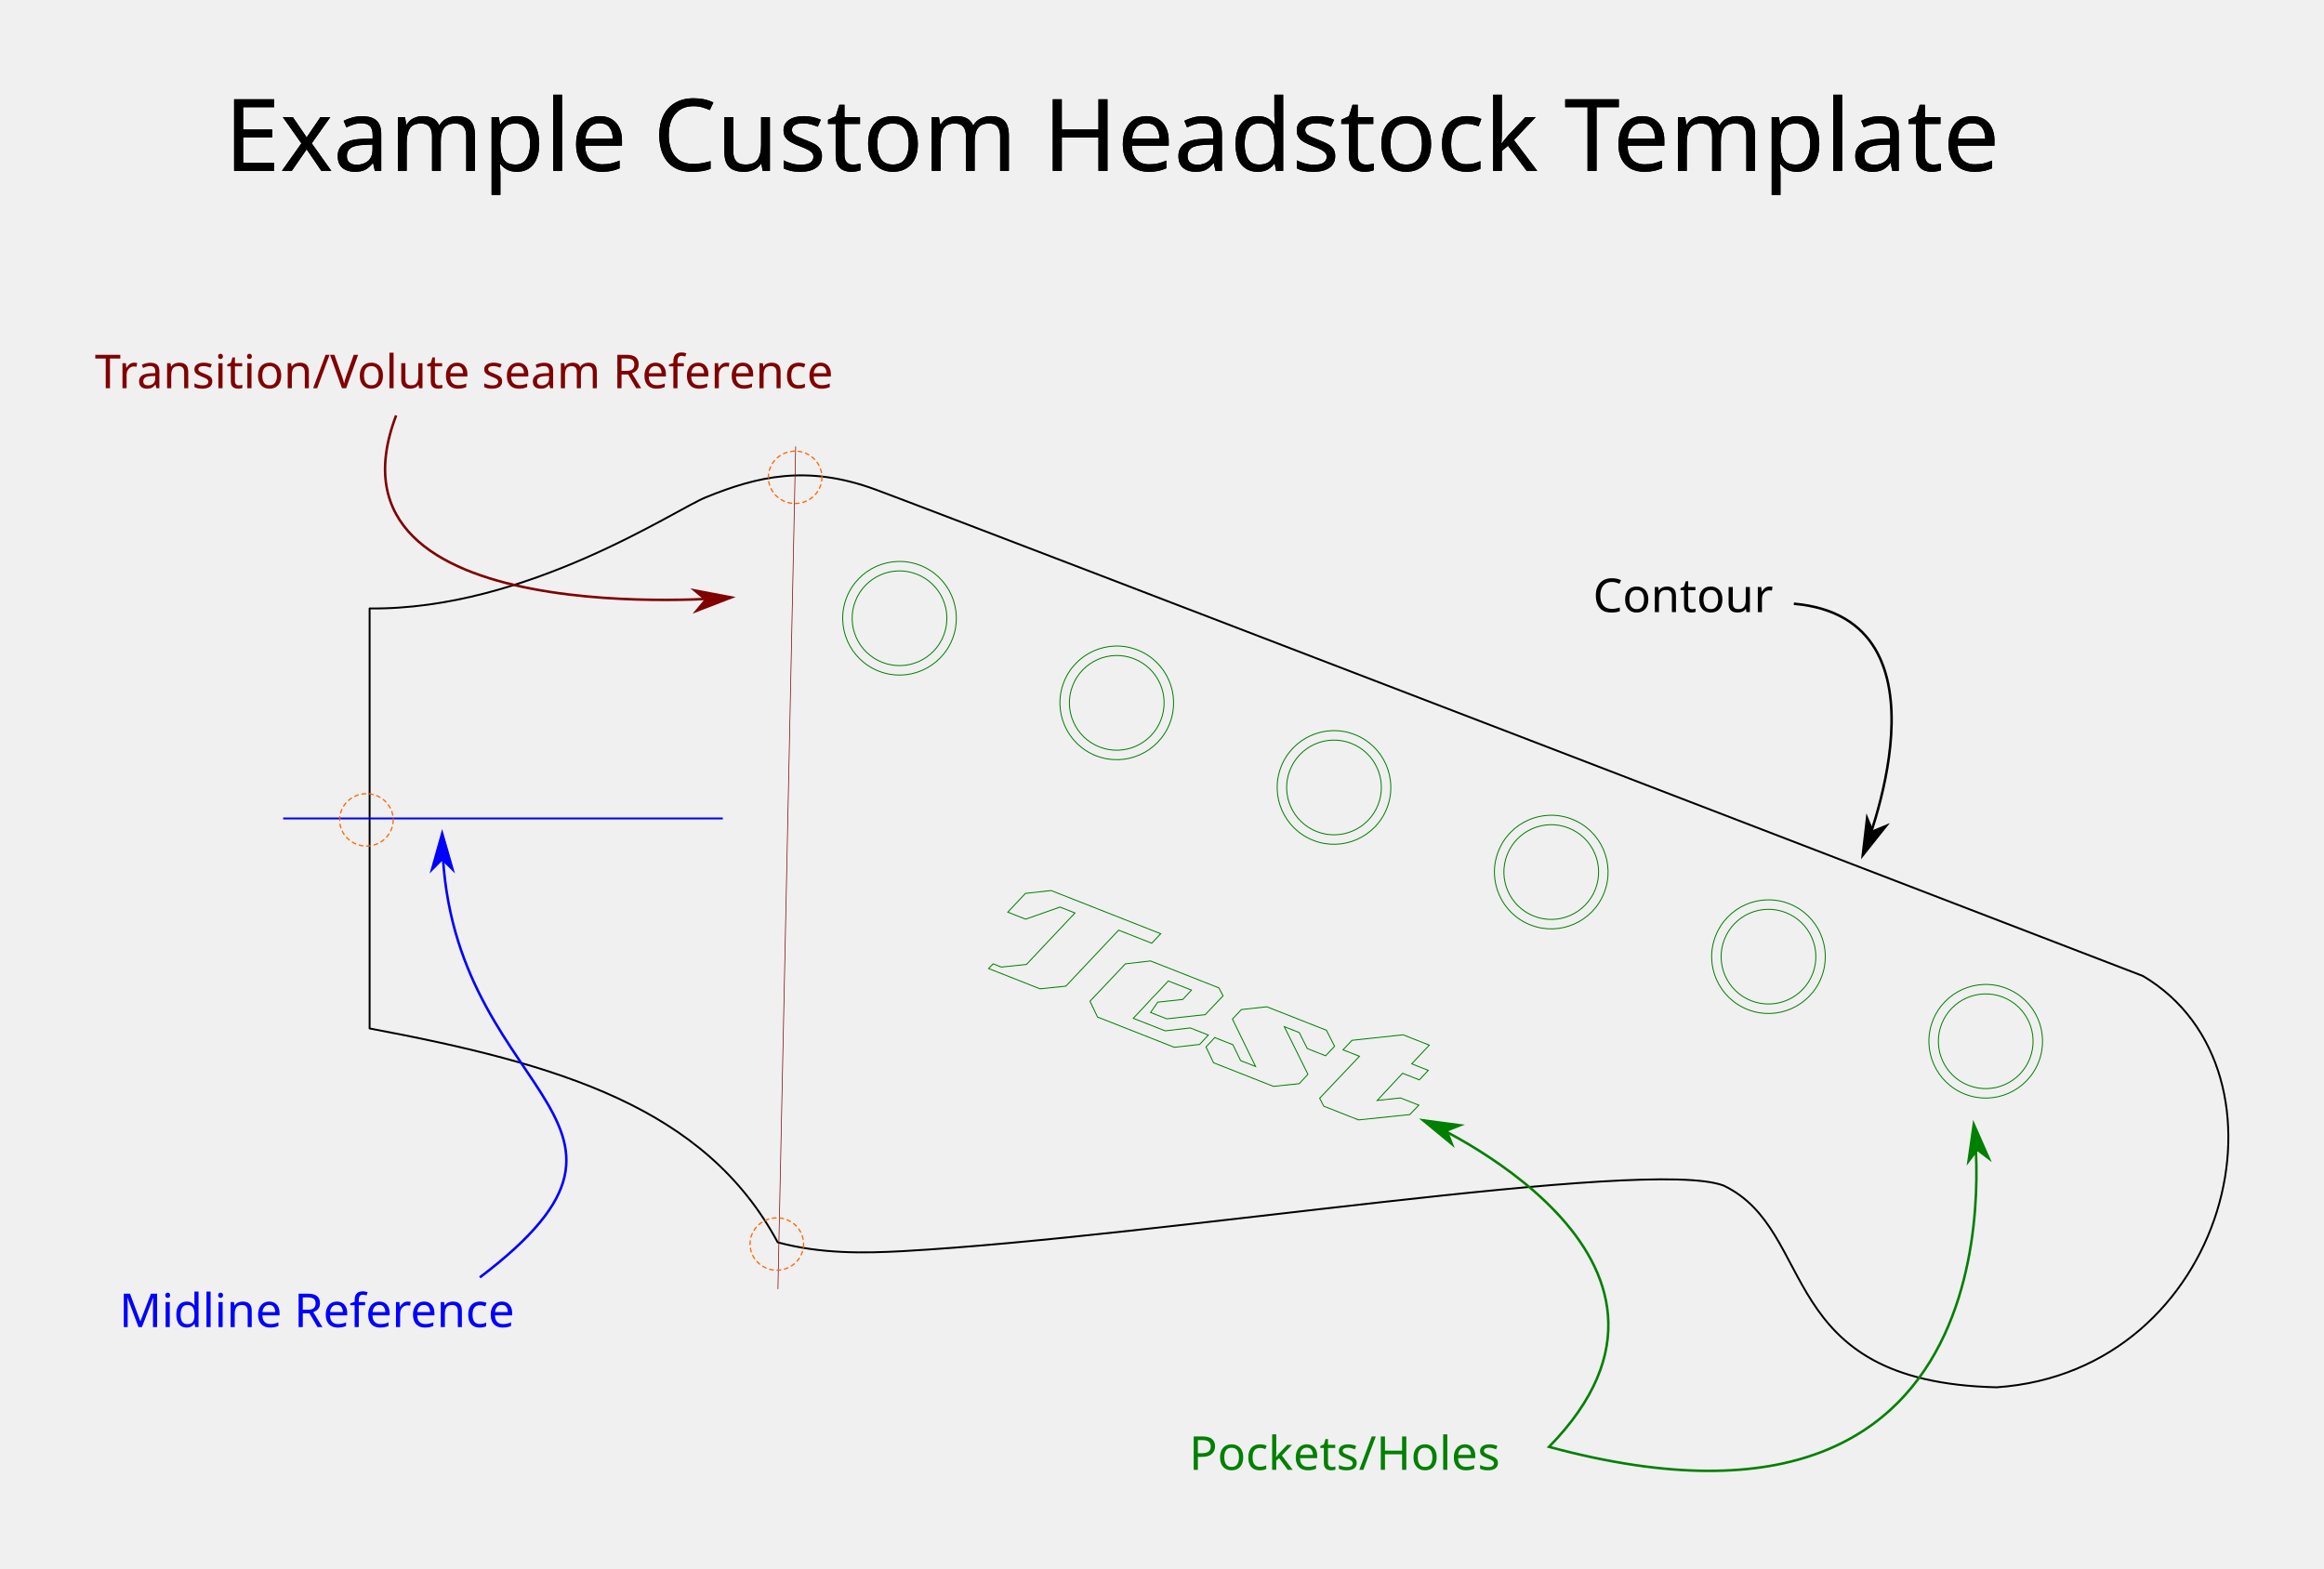
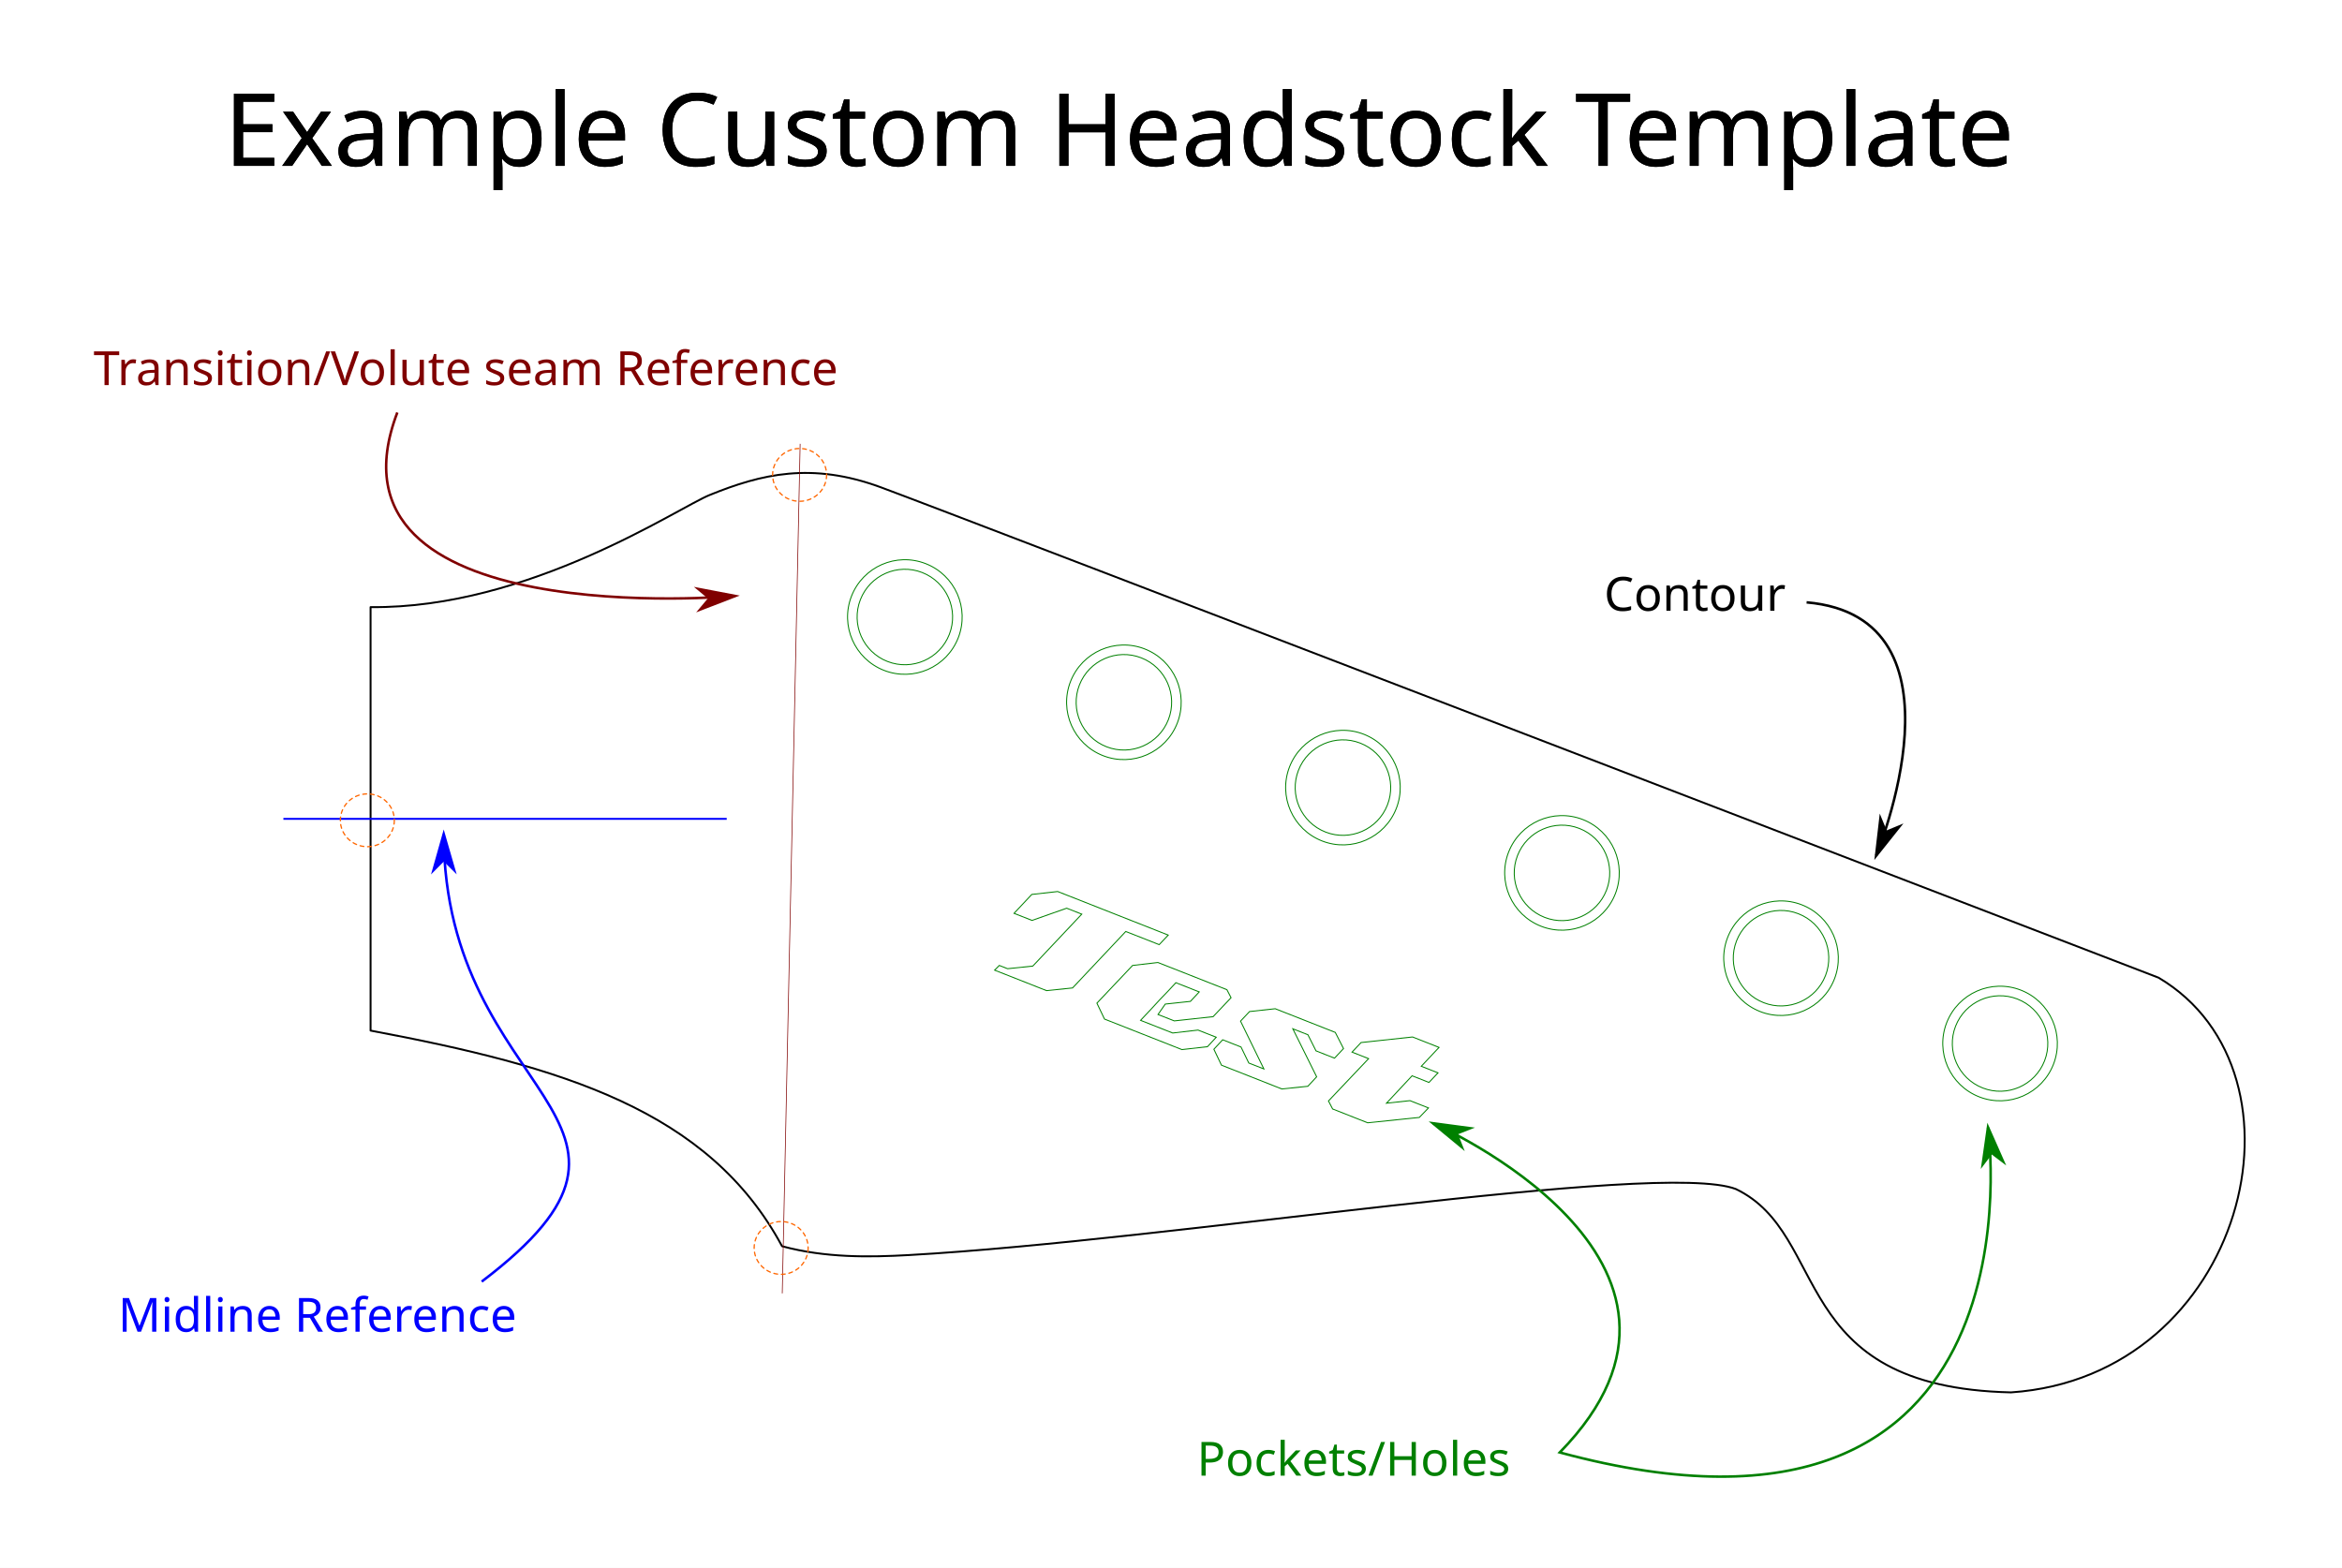
- <svg xmlns="http://www.w3.org/2000/svg" height="165.685mm" width="245.401mm" id="svg2" version="1.1" viewBox="0 0 869.532 587.074">
+ <svg xmlns="http://www.w3.org/2000/svg" height="164.22mm" width="245.272mm" id="svg2" version="1.1" viewBox="0 0 869.074 581.88">
  <defs id="defs5">
    <marker style="overflow:visible" id="marker5376" refX="0" refY="0" orient="auto">
      <path transform="matrix(-0.8,0,0,-0.8,-10,0)" style="fill:#0000ff;fill-opacity:1;fill-rule:evenodd;stroke:#0000ff;stroke-width:1pt;stroke-opacity:1" d="M 0,0 5,-5 -12.5,0 5,5 Z" id="path5374" />
    </marker>
    <marker orient="auto" refY="0" refX="0" id="marker4818" style="overflow:visible">
      <path id="path4816" d="M 0,0 5,-5 -12.5,0 5,5 Z" style="fill:#800000;fill-opacity:1;fill-rule:evenodd;stroke:#800000;stroke-width:1pt;stroke-opacity:1" transform="matrix(-0.8,0,0,-0.8,-10,0)" />
    </marker>
    <marker orient="auto" refY="0" refX="0" id="Arrow1Lstart" style="overflow:visible">
      <path id="path852" d="M 0,0 5,-5 -12.5,0 5,5 Z" style="fill:#008000;fill-opacity:1;fill-rule:evenodd;stroke:#008000;stroke-width:1pt;stroke-opacity:1" transform="matrix(0.8,0,0,0.8,10,0)" />
    </marker>
    <marker style="overflow:visible" id="marker1564" refX="0" refY="0" orient="auto">
      <path transform="matrix(-0.8,0,0,-0.8,-10,0)" style="fill:#008000;fill-opacity:1;fill-rule:evenodd;stroke:#008000;stroke-width:1pt;stroke-opacity:1" d="M 0,0 5,-5 -12.5,0 5,5 Z" id="path1562" />
    </marker>
    <marker orient="auto" refY="0" refX="0" id="Arrow1Lend" style="overflow:visible">
      <path id="path855" d="M 0,0 5,-5 -12.5,0 5,5 Z" style="fill:#000000;fill-opacity:1;fill-rule:evenodd;stroke:#000000;stroke-width:1pt;stroke-opacity:1" transform="matrix(-0.8,0,0,-0.8,-10,0)" />
    </marker>
  </defs>
-   <path style="fill:none;fill-opacity:0.75;fill-rule:evenodd;stroke:#000000;stroke-width:0.709;stroke-linecap:round;stroke-linejoin:round;stroke-miterlimit:4;stroke-dasharray:none;stroke-opacity:1" d="m 264.138,186.061 c -11.533,4.612 -67.065,42.276 -125.844,41.616 V 384.841 c 71,13.357 125.528,29.531 152.688,80.031 16.156,4.359 32.338,4.091 47.002,3.281 97.44,-5.45 278.496,-35.343 306.925,-24.513 35.518,17.019 18.691,73.562 102.114,75.476 86.935,-5.92 114.692,-118.393 54.756,-153.911 0,0 -448.639,-172.635 -474.229,-182.029 -25.59,-9.394 -44.163,-4.941 -63.411,2.886 z" id="contour" />
-   <path style="fill:none;stroke:#0000ff;stroke-width:0.709;stroke-linecap:butt;stroke-linejoin:miter;stroke-miterlimit:4;stroke-dasharray:none;stroke-opacity:1" d="M 105.943,306.259 H 270.452" id="midline" />
-   <path style="opacity:1;fill:none;fill-opacity:1;stroke:#008000;stroke-width:0.354;stroke-linecap:round;stroke-linejoin:bevel;stroke-miterlimit:4;stroke-dasharray:none;stroke-opacity:1;paint-order:stroke fill markers" d="m 434.348,269.434 a 17.717,17.717 0 0 1 -22.938,10.079 17.717,17.717 0 0 1 -10.079,-22.938 17.717,17.717 0 0 1 22.938,-10.079 17.717,17.717 0 0 1 10.079,22.938 z" id="h1_00_1000" />
-   <path style="opacity:1;fill:none;fill-opacity:1;stroke:#008000;stroke-width:0.354;stroke-linecap:round;stroke-linejoin:bevel;stroke-miterlimit:4;stroke-dasharray:none;stroke-opacity:1;paint-order:stroke fill markers" d="m 437.65,270.72 a 21.26,21.26 0 0 1 -27.526,12.095 21.26,21.26 0 0 1 -12.095,-27.526 21.26,21.26 0 0 1 27.526,-12.095 21.26,21.26 0 0 1 12.095,27.526 z" id="h2_500_1000" />
-   <path id="h3_0_1000" d="m 515.63,301.092 a 17.717,17.717 0 0 1 -22.938,10.079 17.717,17.717 0 0 1 -10.079,-22.938 17.717,17.717 0 0 1 22.938,-10.079 17.717,17.717 0 0 1 10.079,22.938 z" style="opacity:1;fill:none;fill-opacity:1;stroke:#008000;stroke-width:0.354;stroke-linecap:round;stroke-linejoin:bevel;stroke-miterlimit:4;stroke-dasharray:none;stroke-opacity:1;paint-order:stroke fill markers" />
-   <path id="h8_500_1000" d="m 518.932,302.377 a 21.26,21.26 0 0 1 -27.526,12.095 21.26,21.26 0 0 1 -12.095,-27.526 21.26,21.26 0 0 1 27.526,-12.095 21.26,21.26 0 0 1 12.095,27.526 z" style="opacity:1;fill:none;fill-opacity:1;stroke:#008000;stroke-width:0.354;stroke-linecap:round;stroke-linejoin:bevel;stroke-miterlimit:4;stroke-dasharray:none;stroke-opacity:1;paint-order:stroke fill markers" />
-   <path style="opacity:1;fill:none;fill-opacity:1;stroke:#008000;stroke-width:0.354;stroke-linecap:round;stroke-linejoin:bevel;stroke-miterlimit:4;stroke-dasharray:none;stroke-opacity:1;paint-order:stroke fill markers" d="m 596.912,332.749 a 17.717,17.717 0 0 1 -22.938,10.079 17.717,17.717 0 0 1 -10.079,-22.938 17.717,17.717 0 0 1 22.938,-10.079 17.717,17.717 0 0 1 10.079,22.938 z" id="h4_0_1000" />
-   <path style="opacity:1;fill:none;fill-opacity:1;stroke:#008000;stroke-width:0.354;stroke-linecap:round;stroke-linejoin:bevel;stroke-miterlimit:4;stroke-dasharray:none;stroke-opacity:1;paint-order:stroke fill markers" d="m 600.214,334.035 a 21.26,21.26 0 0 1 -27.526,12.095 21.26,21.26 0 0 1 -12.095,-27.526 21.26,21.26 0 0 1 27.526,-12.095 21.26,21.26 0 0 1 12.095,27.526 z" id="h9_500_1000" />
-   <path id="h5_0_1000" d="m 678.195,364.406 a 17.717,17.717 0 0 1 -22.938,10.079 17.717,17.717 0 0 1 -10.079,-22.938 17.717,17.717 0 0 1 22.938,-10.079 17.717,17.717 0 0 1 10.079,22.938 z" style="opacity:1;fill:none;fill-opacity:1;stroke:#008000;stroke-width:0.354;stroke-linecap:round;stroke-linejoin:bevel;stroke-miterlimit:4;stroke-dasharray:none;stroke-opacity:1;paint-order:stroke fill markers" />
-   <path id="h10_500_1000" d="m 681.496,365.692 a 21.26,21.26 0 0 1 -27.526,12.095 21.26,21.26 0 0 1 -12.095,-27.526 21.26,21.26 0 0 1 27.526,-12.095 21.26,21.26 0 0 1 12.095,27.526 z" style="opacity:1;fill:none;fill-opacity:1;stroke:#008000;stroke-width:0.354;stroke-linecap:round;stroke-linejoin:bevel;stroke-miterlimit:4;stroke-dasharray:none;stroke-opacity:1;paint-order:stroke fill markers" />
-   <path style="opacity:1;fill:none;fill-opacity:1;stroke:#008000;stroke-width:0.354;stroke-linecap:round;stroke-linejoin:bevel;stroke-miterlimit:4;stroke-dasharray:none;stroke-opacity:1;paint-order:stroke fill markers" d="m 353.066,237.777 a 17.717,17.717 0 0 1 -22.938,10.079 17.717,17.717 0 0 1 -10.079,-22.938 17.717,17.717 0 0 1 22.938,-10.079 17.717,17.717 0 0 1 10.079,22.938 z" id="h6_0_1000" />
-   <path style="opacity:1;fill:none;fill-opacity:1;stroke:#008000;stroke-width:0.354;stroke-linecap:round;stroke-linejoin:bevel;stroke-miterlimit:4;stroke-dasharray:none;stroke-opacity:1;paint-order:stroke fill markers" d="m 356.368,239.063 a 21.26,21.26 0 0 1 -27.526,12.095 21.26,21.26 0 0 1 -12.095,-27.526 21.26,21.26 0 0 1 27.526,-12.095 21.26,21.26 0 0 1 12.095,27.526 z" id="h11_500_1000" />
-   <path id="h13_0_1000" d="m 759.477,396.063 a 17.717,17.717 0 0 1 -22.938,10.079 17.717,17.717 0 0 1 -10.079,-22.938 17.717,17.717 0 0 1 22.938,-10.079 17.717,17.717 0 0 1 10.079,22.938 z" style="opacity:1;fill:none;fill-opacity:1;stroke:#008000;stroke-width:0.354;stroke-linecap:round;stroke-linejoin:bevel;stroke-miterlimit:4;stroke-dasharray:none;stroke-opacity:1;paint-order:stroke fill markers" />
-   <path id="h7_500_1000" d="m 762.778,397.349 a 21.26,21.26 0 0 1 -27.526,12.095 21.26,21.26 0 0 1 -12.095,-27.526 21.26,21.26 0 0 1 27.526,-12.095 21.26,21.26 0 0 1 12.095,27.526 z" style="opacity:1;fill:none;fill-opacity:1;stroke:#008000;stroke-width:0.354;stroke-linecap:round;stroke-linejoin:bevel;stroke-miterlimit:4;stroke-dasharray:none;stroke-opacity:1;paint-order:stroke fill markers" />
-   <path style="font-style:normal;font-variant:normal;font-weight:bold;font-stretch:normal;font-size:37.5px;line-height:1.25;font-family:'Hollowed Ground 5';-inkscape-font-specification:'Hollowed Ground 5, Bold';font-variant-ligatures:normal;font-variant-caps:normal;font-variant-numeric:normal;font-feature-settings:normal;text-align:start;letter-spacing:0px;word-spacing:0px;writing-mode:lr-tb;text-anchor:start;fill:none;fill-opacity:1;stroke:#008000;stroke-width:0.354;stroke-miterlimit:4;stroke-dasharray:none" d="m 393.27,333.23 -9.615,1.082 -6.586,7.006 3.072,1.212 3.611,1.423 12.854,-4.536 5.599,2.206 -18.173,19.277 -9.36,0.972 -3.071,-1.21 -1.734,1.754 15.661,6.171 3.611,1.425 9.648,-1 19.741,-20.956 12.407,4.889 3.351,-3.55 -37.401,-14.742 z" id="h17_0_50" />
-   <path style="font-style:normal;font-variant:normal;font-weight:bold;font-stretch:normal;font-size:37.5px;line-height:1.25;font-family:'Hollowed Ground 5';-inkscape-font-specification:'Hollowed Ground 5, Bold';font-variant-ligatures:normal;font-variant-caps:normal;font-variant-numeric:normal;font-feature-settings:normal;text-align:start;letter-spacing:0px;word-spacing:0px;writing-mode:lr-tb;text-anchor:start;fill:none;fill-opacity:1;stroke:#008000;stroke-width:0.354;stroke-miterlimit:4;stroke-dasharray:none" d="m 430.465,359.572 -9.404,1.095 -13.24,13.989 2.822,5.912 25.115,9.899 3.615,1.423 9.467,-1.069 3.263,-3.514 -3.131,-1.234 -3.615,-1.425 -9.408,1.093 -11.926,-4.7 3.241,-3.455 0.013,0.006 3.94,-4.281 c 1.987,-1.96 3.961,-4.164 5.902,-6.244 l 8.672,3.419 -3.265,3.514 -9.337,1 -2.69,3.862 6.041,2.38 14.394,-1.564 6.671,-7.04 -1.542,-2.975 -21.982,-8.665 z" id="h18_0_50" />
-   <path style="font-style:normal;font-variant:normal;font-weight:bold;font-stretch:normal;font-size:37.5px;line-height:1.25;font-family:'Hollowed Ground 5';-inkscape-font-specification:'Hollowed Ground 5, Bold';font-variant-ligatures:normal;font-variant-caps:normal;font-variant-numeric:normal;font-feature-settings:normal;text-align:start;letter-spacing:0px;word-spacing:0px;writing-mode:lr-tb;text-anchor:start;fill:none;fill-opacity:1;stroke:#008000;stroke-width:0.354;stroke-miterlimit:4;stroke-dasharray:none" d="m 473.993,376.728 -9.525,1.047 -3.351,3.552 8.663,17.747 -5.603,-2.206 -2.88,-5.936 -3.19,-1.258 -3.615,-1.425 -3.265,3.516 2.822,5.912 18.792,7.405 3.611,1.425 9.648,-0.998 3.265,-3.516 -8.84,-17.818 5.599,2.206 2.999,5.982 3.252,1.284 3.615,1.423 3.347,-3.552 -3.058,-6.006 -18.671,-7.359 z" id="h19_0_50" />
-   <path style="font-style:normal;font-variant:normal;font-weight:bold;font-stretch:normal;font-size:37.5px;line-height:1.25;font-family:'Hollowed Ground 5';-inkscape-font-specification:'Hollowed Ground 5, Bold';font-variant-ligatures:normal;font-variant-caps:normal;font-variant-numeric:normal;font-feature-settings:normal;text-align:start;letter-spacing:0px;word-spacing:0px;writing-mode:lr-tb;text-anchor:start;fill:none;fill-opacity:1;stroke:#008000;stroke-width:0.354;stroke-miterlimit:4;stroke-dasharray:none" d="m 524.958,387.212 -19.116,2.067 -3.347,3.554 6.143,2.421 -14.888,15.705 1.544,2.972 9.397,3.704 3.611,1.423 19.153,-1.985 3.408,-3.527 -3.252,-1.282 -3.615,-1.425 -8.721,0.947 9.507,-10.172 6.264,2.47 3.347,-3.554 -6.204,-2.444 6.588,-7.006 -6.204,-2.444 z" id="h20_0_50" />
-   <path style="fill:none;stroke:#800000;stroke-width:0.256;stroke-linecap:butt;stroke-linejoin:miter;stroke-miterlimit:4;stroke-dasharray:none;stroke-opacity:1" d="m 297.701,167.077 -6.641,315.296" id="transition" />
-   <text xml:space="preserve" style="font-style:normal;font-weight:normal;font-size:37.5px;line-height:1.25;font-family:sans-serif;letter-spacing:0px;word-spacing:0px;fill:#000000;fill-opacity:1;stroke:none;stroke-width:0.937" x="596.022" y="229.039" id="text836">
-     <tspan id="tspan834" x="596.022" y="229.039" style="font-style:normal;font-variant:normal;font-weight:normal;font-stretch:normal;font-size:17.5px;font-family:sans-serif;-inkscape-font-specification:'sans-serif, Normal';font-variant-ligatures:normal;font-variant-caps:normal;font-variant-numeric:normal;font-feature-settings:normal;text-align:start;writing-mode:lr-tb;text-anchor:start;stroke-width:0.937">Contour</tspan>
+   <rect style="fill:#ffffff;stroke-width:7.087;stroke-linecap:round;stroke-linejoin:round;paint-order:markers fill stroke" id="rect1" width="869.074" height="581.88" x="0" y="0" />
+   <path style="fill:none;fill-opacity:0.75;fill-rule:evenodd;stroke:#000000;stroke-width:0.709;stroke-linecap:round;stroke-linejoin:round;stroke-miterlimit:4;stroke-dasharray:none;stroke-opacity:1" d="m 263.359,183.702 c -11.533,4.612 -67.065,42.276 -125.844,41.616 V 382.481 c 71,13.357 125.528,29.531 152.688,80.031 16.156,4.359 32.338,4.091 47.002,3.281 97.44,-5.45 278.496,-35.343 306.925,-24.513 35.518,17.019 18.691,73.562 102.114,75.476 86.935,-5.92 114.692,-118.393 54.756,-153.911 0,0 -448.639,-172.635 -474.229,-182.029 -25.59,-9.394 -44.163,-4.941 -63.411,2.886 z" id="contour" />
+   <path style="fill:none;stroke:#0000ff;stroke-width:0.709;stroke-linecap:butt;stroke-linejoin:miter;stroke-miterlimit:4;stroke-dasharray:none;stroke-opacity:1" d="M 105.163,303.9 H 269.673" id="midline" />
+   <path style="opacity:1;fill:none;fill-opacity:1;stroke:#008000;stroke-width:0.354;stroke-linecap:round;stroke-linejoin:bevel;stroke-miterlimit:4;stroke-dasharray:none;stroke-opacity:1;paint-order:stroke fill markers" d="m 433.568,267.075 a 17.717,17.717 0 0 1 -22.938,10.079 17.717,17.717 0 0 1 -10.079,-22.938 17.717,17.717 0 0 1 22.938,-10.079 17.717,17.717 0 0 1 10.079,22.938 z" id="h1_00_1000" />
+   <path style="opacity:1;fill:none;fill-opacity:1;stroke:#008000;stroke-width:0.354;stroke-linecap:round;stroke-linejoin:bevel;stroke-miterlimit:4;stroke-dasharray:none;stroke-opacity:1;paint-order:stroke fill markers" d="m 436.87,268.361 a 21.26,21.26 0 0 1 -27.526,12.095 21.26,21.26 0 0 1 -12.095,-27.526 21.26,21.26 0 0 1 27.526,-12.095 21.26,21.26 0 0 1 12.095,27.526 z" id="h2_500_1000" />
+   <path id="h3_0_1000" d="m 514.851,298.732 a 17.717,17.717 0 0 1 -22.938,10.079 17.717,17.717 0 0 1 -10.079,-22.938 17.717,17.717 0 0 1 22.938,-10.079 17.717,17.717 0 0 1 10.079,22.938 z" style="opacity:1;fill:none;fill-opacity:1;stroke:#008000;stroke-width:0.354;stroke-linecap:round;stroke-linejoin:bevel;stroke-miterlimit:4;stroke-dasharray:none;stroke-opacity:1;paint-order:stroke fill markers" />
+   <path id="h8_500_1000" d="m 518.152,300.018 a 21.26,21.26 0 0 1 -27.526,12.095 21.26,21.26 0 0 1 -12.095,-27.526 21.26,21.26 0 0 1 27.526,-12.095 21.26,21.26 0 0 1 12.095,27.526 z" style="opacity:1;fill:none;fill-opacity:1;stroke:#008000;stroke-width:0.354;stroke-linecap:round;stroke-linejoin:bevel;stroke-miterlimit:4;stroke-dasharray:none;stroke-opacity:1;paint-order:stroke fill markers" />
+   <path style="opacity:1;fill:none;fill-opacity:1;stroke:#008000;stroke-width:0.354;stroke-linecap:round;stroke-linejoin:bevel;stroke-miterlimit:4;stroke-dasharray:none;stroke-opacity:1;paint-order:stroke fill markers" d="m 596.133,330.389 a 17.717,17.717 0 0 1 -22.938,10.079 17.717,17.717 0 0 1 -10.079,-22.938 17.717,17.717 0 0 1 22.938,-10.079 17.717,17.717 0 0 1 10.079,22.938 z" id="h4_0_1000" />
+   <path style="opacity:1;fill:none;fill-opacity:1;stroke:#008000;stroke-width:0.354;stroke-linecap:round;stroke-linejoin:bevel;stroke-miterlimit:4;stroke-dasharray:none;stroke-opacity:1;paint-order:stroke fill markers" d="m 599.434,331.675 a 21.26,21.26 0 0 1 -27.526,12.095 21.26,21.26 0 0 1 -12.095,-27.526 21.26,21.26 0 0 1 27.526,-12.095 21.26,21.26 0 0 1 12.095,27.526 z" id="h9_500_1000" />
+   <path id="h5_0_1000" d="m 677.415,362.047 a 17.717,17.717 0 0 1 -22.938,10.079 17.717,17.717 0 0 1 -10.079,-22.938 17.717,17.717 0 0 1 22.938,-10.079 17.717,17.717 0 0 1 10.079,22.938 z" style="opacity:1;fill:none;fill-opacity:1;stroke:#008000;stroke-width:0.354;stroke-linecap:round;stroke-linejoin:bevel;stroke-miterlimit:4;stroke-dasharray:none;stroke-opacity:1;paint-order:stroke fill markers" />
+   <path id="h10_500_1000" d="m 680.717,363.332 a 21.26,21.26 0 0 1 -27.526,12.095 21.26,21.26 0 0 1 -12.095,-27.526 21.26,21.26 0 0 1 27.526,-12.095 21.26,21.26 0 0 1 12.095,27.526 z" style="opacity:1;fill:none;fill-opacity:1;stroke:#008000;stroke-width:0.354;stroke-linecap:round;stroke-linejoin:bevel;stroke-miterlimit:4;stroke-dasharray:none;stroke-opacity:1;paint-order:stroke fill markers" />
+   <path style="opacity:1;fill:none;fill-opacity:1;stroke:#008000;stroke-width:0.354;stroke-linecap:round;stroke-linejoin:bevel;stroke-miterlimit:4;stroke-dasharray:none;stroke-opacity:1;paint-order:stroke fill markers" d="m 352.286,235.418 a 17.717,17.717 0 0 1 -22.938,10.079 17.717,17.717 0 0 1 -10.079,-22.938 17.717,17.717 0 0 1 22.938,-10.079 17.717,17.717 0 0 1 10.079,22.938 z" id="h6_0_1000" />
+   <path style="opacity:1;fill:none;fill-opacity:1;stroke:#008000;stroke-width:0.354;stroke-linecap:round;stroke-linejoin:bevel;stroke-miterlimit:4;stroke-dasharray:none;stroke-opacity:1;paint-order:stroke fill markers" d="m 355.588,236.704 a 21.26,21.26 0 0 1 -27.526,12.095 21.26,21.26 0 0 1 -12.095,-27.526 21.26,21.26 0 0 1 27.526,-12.095 21.26,21.26 0 0 1 12.095,27.526 z" id="h11_500_1000" />
+   <path id="h13_0_1000" d="m 758.697,393.704 a 17.717,17.717 0 0 1 -22.938,10.079 17.717,17.717 0 0 1 -10.079,-22.938 17.717,17.717 0 0 1 22.938,-10.079 17.717,17.717 0 0 1 10.079,22.938 z" style="opacity:1;fill:none;fill-opacity:1;stroke:#008000;stroke-width:0.354;stroke-linecap:round;stroke-linejoin:bevel;stroke-miterlimit:4;stroke-dasharray:none;stroke-opacity:1;paint-order:stroke fill markers" />
+   <path id="h7_500_1000" d="m 761.999,394.99 a 21.26,21.26 0 0 1 -27.526,12.095 21.26,21.26 0 0 1 -12.095,-27.526 21.26,21.26 0 0 1 27.526,-12.095 21.26,21.26 0 0 1 12.095,27.526 z" style="opacity:1;fill:none;fill-opacity:1;stroke:#008000;stroke-width:0.354;stroke-linecap:round;stroke-linejoin:bevel;stroke-miterlimit:4;stroke-dasharray:none;stroke-opacity:1;paint-order:stroke fill markers" />
+   <path style="font-style:normal;font-variant:normal;font-weight:bold;font-stretch:normal;font-size:37.5px;line-height:1.25;font-family:'Hollowed Ground 5';-inkscape-font-specification:'Hollowed Ground 5, Bold';font-variant-ligatures:normal;font-variant-caps:normal;font-variant-numeric:normal;font-feature-settings:normal;text-align:start;letter-spacing:0px;word-spacing:0px;writing-mode:lr-tb;text-anchor:start;fill:none;fill-opacity:1;stroke:#008000;stroke-width:0.354;stroke-miterlimit:4;stroke-dasharray:none" d="m 392.491,330.871 -9.615,1.082 -6.586,7.006 3.072,1.212 3.611,1.423 12.854,-4.536 5.599,2.206 -18.173,19.277 -9.36,0.972 -3.071,-1.21 -1.734,1.754 15.661,6.171 3.611,1.425 9.648,-1 19.741,-20.956 12.407,4.889 3.351,-3.55 -37.401,-14.742 z" id="h17_0_50" />
+   <path style="font-style:normal;font-variant:normal;font-weight:bold;font-stretch:normal;font-size:37.5px;line-height:1.25;font-family:'Hollowed Ground 5';-inkscape-font-specification:'Hollowed Ground 5, Bold';font-variant-ligatures:normal;font-variant-caps:normal;font-variant-numeric:normal;font-feature-settings:normal;text-align:start;letter-spacing:0px;word-spacing:0px;writing-mode:lr-tb;text-anchor:start;fill:none;fill-opacity:1;stroke:#008000;stroke-width:0.354;stroke-miterlimit:4;stroke-dasharray:none" d="m 429.685,357.213 -9.404,1.095 -13.24,13.989 2.822,5.912 25.115,9.899 3.615,1.423 9.467,-1.069 3.263,-3.514 -3.131,-1.234 -3.615,-1.425 -9.408,1.093 -11.926,-4.7 3.241,-3.455 0.013,0.006 3.94,-4.281 c 1.987,-1.96 3.961,-4.164 5.902,-6.244 l 8.672,3.419 -3.265,3.514 -9.337,1 -2.69,3.862 6.041,2.38 14.394,-1.564 6.671,-7.04 -1.542,-2.975 -21.982,-8.665 z" id="h18_0_50" />
+   <path style="font-style:normal;font-variant:normal;font-weight:bold;font-stretch:normal;font-size:37.5px;line-height:1.25;font-family:'Hollowed Ground 5';-inkscape-font-specification:'Hollowed Ground 5, Bold';font-variant-ligatures:normal;font-variant-caps:normal;font-variant-numeric:normal;font-feature-settings:normal;text-align:start;letter-spacing:0px;word-spacing:0px;writing-mode:lr-tb;text-anchor:start;fill:none;fill-opacity:1;stroke:#008000;stroke-width:0.354;stroke-miterlimit:4;stroke-dasharray:none" d="m 473.213,374.368 -9.525,1.047 -3.351,3.552 8.663,17.747 -5.603,-2.206 -2.88,-5.936 -3.19,-1.258 -3.615,-1.425 -3.265,3.516 2.822,5.912 18.792,7.405 3.611,1.425 9.648,-0.998 3.265,-3.516 -8.84,-17.818 5.599,2.206 2.999,5.982 3.252,1.284 3.615,1.423 3.347,-3.552 -3.058,-6.006 -18.671,-7.359 z" id="h19_0_50" />
+   <path style="font-style:normal;font-variant:normal;font-weight:bold;font-stretch:normal;font-size:37.5px;line-height:1.25;font-family:'Hollowed Ground 5';-inkscape-font-specification:'Hollowed Ground 5, Bold';font-variant-ligatures:normal;font-variant-caps:normal;font-variant-numeric:normal;font-feature-settings:normal;text-align:start;letter-spacing:0px;word-spacing:0px;writing-mode:lr-tb;text-anchor:start;fill:none;fill-opacity:1;stroke:#008000;stroke-width:0.354;stroke-miterlimit:4;stroke-dasharray:none" d="m 524.179,384.853 -19.116,2.067 -3.347,3.554 6.143,2.421 -14.888,15.705 1.544,2.972 9.397,3.704 3.611,1.423 19.153,-1.985 3.408,-3.527 -3.252,-1.282 -3.615,-1.425 -8.721,0.947 9.507,-10.172 6.264,2.47 3.347,-3.554 -6.204,-2.444 6.588,-7.006 -6.204,-2.444 z" id="h20_0_50" />
+   <path style="fill:none;stroke:#800000;stroke-width:0.256;stroke-linecap:butt;stroke-linejoin:miter;stroke-miterlimit:4;stroke-dasharray:none;stroke-opacity:1" d="M 296.921,164.717 290.28,480.014" id="transition" />
+   <text xml:space="preserve" style="font-style:normal;font-weight:normal;font-size:37.5px;line-height:1.25;font-family:sans-serif;letter-spacing:0px;word-spacing:0px;fill:#000000;fill-opacity:1;stroke:none;stroke-width:0.938" x="595.242" y="226.68" id="text836">
+     <tspan id="tspan834" x="595.242" y="226.68" style="font-style:normal;font-variant:normal;font-weight:normal;font-stretch:normal;font-size:17.5px;font-family:sans-serif;-inkscape-font-specification:'sans-serif, Normal';font-variant-ligatures:normal;font-variant-caps:normal;font-variant-numeric:normal;font-feature-settings:normal;text-align:start;writing-mode:lr-tb;text-anchor:start;stroke-width:0.938">Contour</tspan>
  </text>
-   <text id="text840" y="550.017" x="444.927" style="font-style:normal;font-weight:normal;font-size:37.5px;line-height:1.25;font-family:sans-serif;letter-spacing:0px;word-spacing:0px;fill:#008000;fill-opacity:1;stroke:none;stroke-width:0.937" xml:space="preserve">
-     <tspan style="font-style:normal;font-variant:normal;font-weight:normal;font-stretch:normal;font-size:17.5px;font-family:sans-serif;-inkscape-font-specification:'sans-serif, Normal';font-variant-ligatures:normal;font-variant-caps:normal;font-variant-numeric:normal;font-feature-settings:normal;text-align:start;writing-mode:lr-tb;text-anchor:start;fill:#008000;stroke-width:0.937" y="550.017" x="444.927" id="tspan838">Pockets/Holes</tspan>
+   <text id="text840" y="547.658" x="444.148" style="font-style:normal;font-weight:normal;font-size:37.5px;line-height:1.25;font-family:sans-serif;letter-spacing:0px;word-spacing:0px;fill:#008000;fill-opacity:1;stroke:none;stroke-width:0.938" xml:space="preserve">
+     <tspan style="font-style:normal;font-variant:normal;font-weight:normal;font-stretch:normal;font-size:17.5px;font-family:sans-serif;-inkscape-font-specification:'sans-serif, Normal';font-variant-ligatures:normal;font-variant-caps:normal;font-variant-numeric:normal;font-feature-settings:normal;text-align:start;writing-mode:lr-tb;text-anchor:start;fill:#008000;stroke-width:0.938" y="547.658" x="444.148" id="tspan838">Pockets/Holes</tspan>
  </text>
-   <text id="text844" y="496.592" x="44.614" style="font-style:normal;font-weight:normal;font-size:37.5px;line-height:1.25;font-family:sans-serif;letter-spacing:0px;word-spacing:0px;fill:#0000ff;fill-opacity:1;stroke:none;stroke-width:0.937" xml:space="preserve">
-     <tspan style="font-style:normal;font-variant:normal;font-weight:normal;font-stretch:normal;font-size:17.5px;font-family:sans-serif;-inkscape-font-specification:'sans-serif, Normal';font-variant-ligatures:normal;font-variant-caps:normal;font-variant-numeric:normal;font-feature-settings:normal;text-align:start;writing-mode:lr-tb;text-anchor:start;fill:#0000ff;stroke-width:0.937" y="496.592" x="44.614" id="tspan842">Midline Reference</tspan>
+   <text id="text844" y="494.233" x="43.834" style="font-style:normal;font-weight:normal;font-size:37.5px;line-height:1.25;font-family:sans-serif;letter-spacing:0px;word-spacing:0px;fill:#0000ff;fill-opacity:1;stroke:none;stroke-width:0.938" xml:space="preserve">
+     <tspan style="font-style:normal;font-variant:normal;font-weight:normal;font-stretch:normal;font-size:17.5px;font-family:sans-serif;-inkscape-font-specification:'sans-serif, Normal';font-variant-ligatures:normal;font-variant-caps:normal;font-variant-numeric:normal;font-feature-settings:normal;text-align:start;writing-mode:lr-tb;text-anchor:start;fill:#0000ff;stroke-width:0.938" y="494.233" x="43.834" id="tspan842">Midline Reference</tspan>
  </text>
-   <text xml:space="preserve" style="font-style:normal;font-weight:normal;font-size:37.5px;line-height:1.25;font-family:sans-serif;letter-spacing:0px;word-spacing:0px;fill:#800000;fill-opacity:1;stroke:none;stroke-width:0.937" x="35.484" y="145.272" id="text848">
-     <tspan id="tspan846" x="35.484" y="145.272" style="font-style:normal;font-variant:normal;font-weight:normal;font-stretch:normal;font-size:17.5px;font-family:sans-serif;-inkscape-font-specification:'sans-serif, Normal';font-variant-ligatures:normal;font-variant-caps:normal;font-variant-numeric:normal;font-feature-settings:normal;text-align:start;writing-mode:lr-tb;text-anchor:start;fill:#800000;stroke-width:0.937">Transition/Volute seam Reference</tspan>
+   <text xml:space="preserve" style="font-style:normal;font-weight:normal;font-size:37.5px;line-height:1.25;font-family:sans-serif;letter-spacing:0px;word-spacing:0px;fill:#800000;fill-opacity:1;stroke:none;stroke-width:0.938" x="34.705" y="142.912" id="text848">
+     <tspan id="tspan846" x="34.705" y="142.912" style="font-style:normal;font-variant:normal;font-weight:normal;font-stretch:normal;font-size:17.5px;font-family:sans-serif;-inkscape-font-specification:'sans-serif, Normal';font-variant-ligatures:normal;font-variant-caps:normal;font-variant-numeric:normal;font-feature-settings:normal;text-align:start;writing-mode:lr-tb;text-anchor:start;fill:#800000;stroke-width:0.938">Transition/Volute seam Reference</tspan>
  </text>
-   <path style="fill:none;stroke:#000000;stroke-width:0.937px;stroke-linecap:butt;stroke-linejoin:miter;stroke-opacity:1;marker-end:url(#Arrow1Lend)" d="m 671.178,225.908 c 62.63,5.48 25.835,93.945 25.835,93.945" id="path850" />
-   <path style="fill:none;stroke:#008000;stroke-width:0.937px;stroke-linecap:butt;stroke-linejoin:miter;stroke-opacity:1;marker-start:url(#Arrow1Lstart);marker-end:url(#marker1564)" d="m 532.609,419.277 c 0,0 116.648,50.887 46.972,122.128 182.41,49.321 158.923,-120.563 158.923,-120.563" id="path1554" />
-   <path style="fill:none;stroke:#800000;stroke-width:0.937px;stroke-linecap:butt;stroke-linejoin:miter;stroke-opacity:1;marker-end:url(#marker4818)" d="M 148.218,155.449 C 116.903,237.651 273.478,223.559 273.478,223.559" id="path4808" />
-   <path style="fill:none;stroke:#0000ff;stroke-width:0.937px;stroke-linecap:butt;stroke-linejoin:miter;stroke-opacity:1;marker-end:url(#marker5376)" d="M 179.533,477.993 C 259.727,417.192 165.72,411.02 165.441,312.024" id="path5366" />
-   <ellipse style="opacity:1;fill:none;fill-opacity:1;stroke:#ff6600;stroke-width:0.469;stroke-linecap:round;stroke-linejoin:bevel;stroke-miterlimit:4;stroke-dasharray:1.406, 1.406;stroke-dashoffset:0;stroke-opacity:1;paint-order:stroke fill markers" id="path6680" cx="297.503" cy="178.605" rx="10.017" ry="9.8" />
-   <ellipse ry="9.8" rx="10.017" cy="306.795" cx="137.095" id="ellipse6682" style="opacity:1;fill:none;fill-opacity:1;stroke:#ff6600;stroke-width:0.469;stroke-linecap:round;stroke-linejoin:bevel;stroke-miterlimit:4;stroke-dasharray:1.406, 1.406;stroke-dashoffset:0;stroke-opacity:1;paint-order:stroke fill markers" />
-   <ellipse style="opacity:1;fill:none;fill-opacity:1;stroke:#ff6600;stroke-width:0.469;stroke-linecap:round;stroke-linejoin:bevel;stroke-miterlimit:4;stroke-dasharray:1.406, 1.406;stroke-dashoffset:0;stroke-opacity:1;paint-order:stroke fill markers" id="ellipse6684" cx="290.649" cy="465.505" rx="10.017" ry="9.8" />
-   <text xml:space="preserve" style="font-style:normal;font-weight:normal;font-size:37.5px;line-height:1.25;font-family:sans-serif;letter-spacing:0px;word-spacing:0px;fill:#000000;fill-opacity:1;stroke:none;stroke-width:0.938" x="83.954" y="63.924" id="text1670">
-     <tspan id="tspan1668" x="83.954" y="63.924" style="stroke-width:0.938">Example Custom Headstock Template</tspan>
+   <path style="fill:none;stroke:#000000;stroke-width:0.938px;stroke-linecap:butt;stroke-linejoin:miter;stroke-opacity:1;marker-end:url(#Arrow1Lend)" d="m 670.398,223.548 c 62.63,5.48 25.835,93.945 25.835,93.945" id="path850" />
+   <path style="fill:none;stroke:#008000;stroke-width:0.938px;stroke-linecap:butt;stroke-linejoin:miter;stroke-opacity:1;marker-start:url(#Arrow1Lstart);marker-end:url(#marker1564)" d="m 531.829,416.918 c 0,0 116.648,50.887 46.972,122.128 182.41,49.321 158.923,-120.563 158.923,-120.563" id="path1554" />
+   <path style="fill:none;stroke:#800000;stroke-width:0.938px;stroke-linecap:butt;stroke-linejoin:miter;stroke-opacity:1;marker-end:url(#marker4818)" d="m 147.438,153.09 c -31.315,82.202 125.26,68.11 125.26,68.11" id="path4808" />
+   <path style="fill:none;stroke:#0000ff;stroke-width:0.938px;stroke-linecap:butt;stroke-linejoin:miter;stroke-opacity:1;marker-end:url(#marker5376)" d="M 178.753,475.634 C 258.948,414.833 164.94,408.661 164.662,309.665" id="path5366" />
+   <ellipse style="opacity:1;fill:none;fill-opacity:1;stroke:#ff6600;stroke-width:0.469;stroke-linecap:round;stroke-linejoin:bevel;stroke-miterlimit:4;stroke-dasharray:1.406, 1.406;stroke-dashoffset:0;stroke-opacity:1;paint-order:stroke fill markers" id="path6680" cx="296.723" cy="176.246" rx="10.017" ry="9.8" />
+   <ellipse ry="9.8" rx="10.017" cy="304.436" cx="136.315" id="ellipse6682" style="opacity:1;fill:none;fill-opacity:1;stroke:#ff6600;stroke-width:0.469;stroke-linecap:round;stroke-linejoin:bevel;stroke-miterlimit:4;stroke-dasharray:1.406, 1.406;stroke-dashoffset:0;stroke-opacity:1;paint-order:stroke fill markers" />
+   <ellipse style="opacity:1;fill:none;fill-opacity:1;stroke:#ff6600;stroke-width:0.469;stroke-linecap:round;stroke-linejoin:bevel;stroke-miterlimit:4;stroke-dasharray:1.406, 1.406;stroke-dashoffset:0;stroke-opacity:1;paint-order:stroke fill markers" id="ellipse6684" cx="289.869" cy="463.146" rx="10.017" ry="9.8" />
+   <text xml:space="preserve" style="font-style:normal;font-weight:normal;font-size:37.5px;line-height:1.25;font-family:sans-serif;letter-spacing:0px;word-spacing:0px;fill:#000000;fill-opacity:1;stroke:none;stroke-width:0.938" x="83.174" y="61.565" id="text1670">
+     <tspan id="tspan1668" x="83.174" y="61.565" style="stroke-width:0.938">Example Custom Headstock Template</tspan>
  </text>
-   <text id="text1674" y="63.924" x="83.954" style="font-style:normal;font-weight:normal;font-size:37.5px;line-height:1.25;font-family:sans-serif;letter-spacing:0px;word-spacing:0px;fill:#000000;fill-opacity:1;stroke:none;stroke-width:0.938" xml:space="preserve">
-     <tspan style="stroke-width:0.938" y="63.924" x="83.954" id="tspan1672">Example Custom Headstock Template</tspan>
+   <text id="text1674" y="61.565" x="83.174" style="font-style:normal;font-weight:normal;font-size:37.5px;line-height:1.25;font-family:sans-serif;letter-spacing:0px;word-spacing:0px;fill:#000000;fill-opacity:1;stroke:none;stroke-width:0.938" xml:space="preserve">
+     <tspan style="stroke-width:0.938" y="61.565" x="83.174" id="tspan1672">Example Custom Headstock Template</tspan>
  </text>
</svg>
